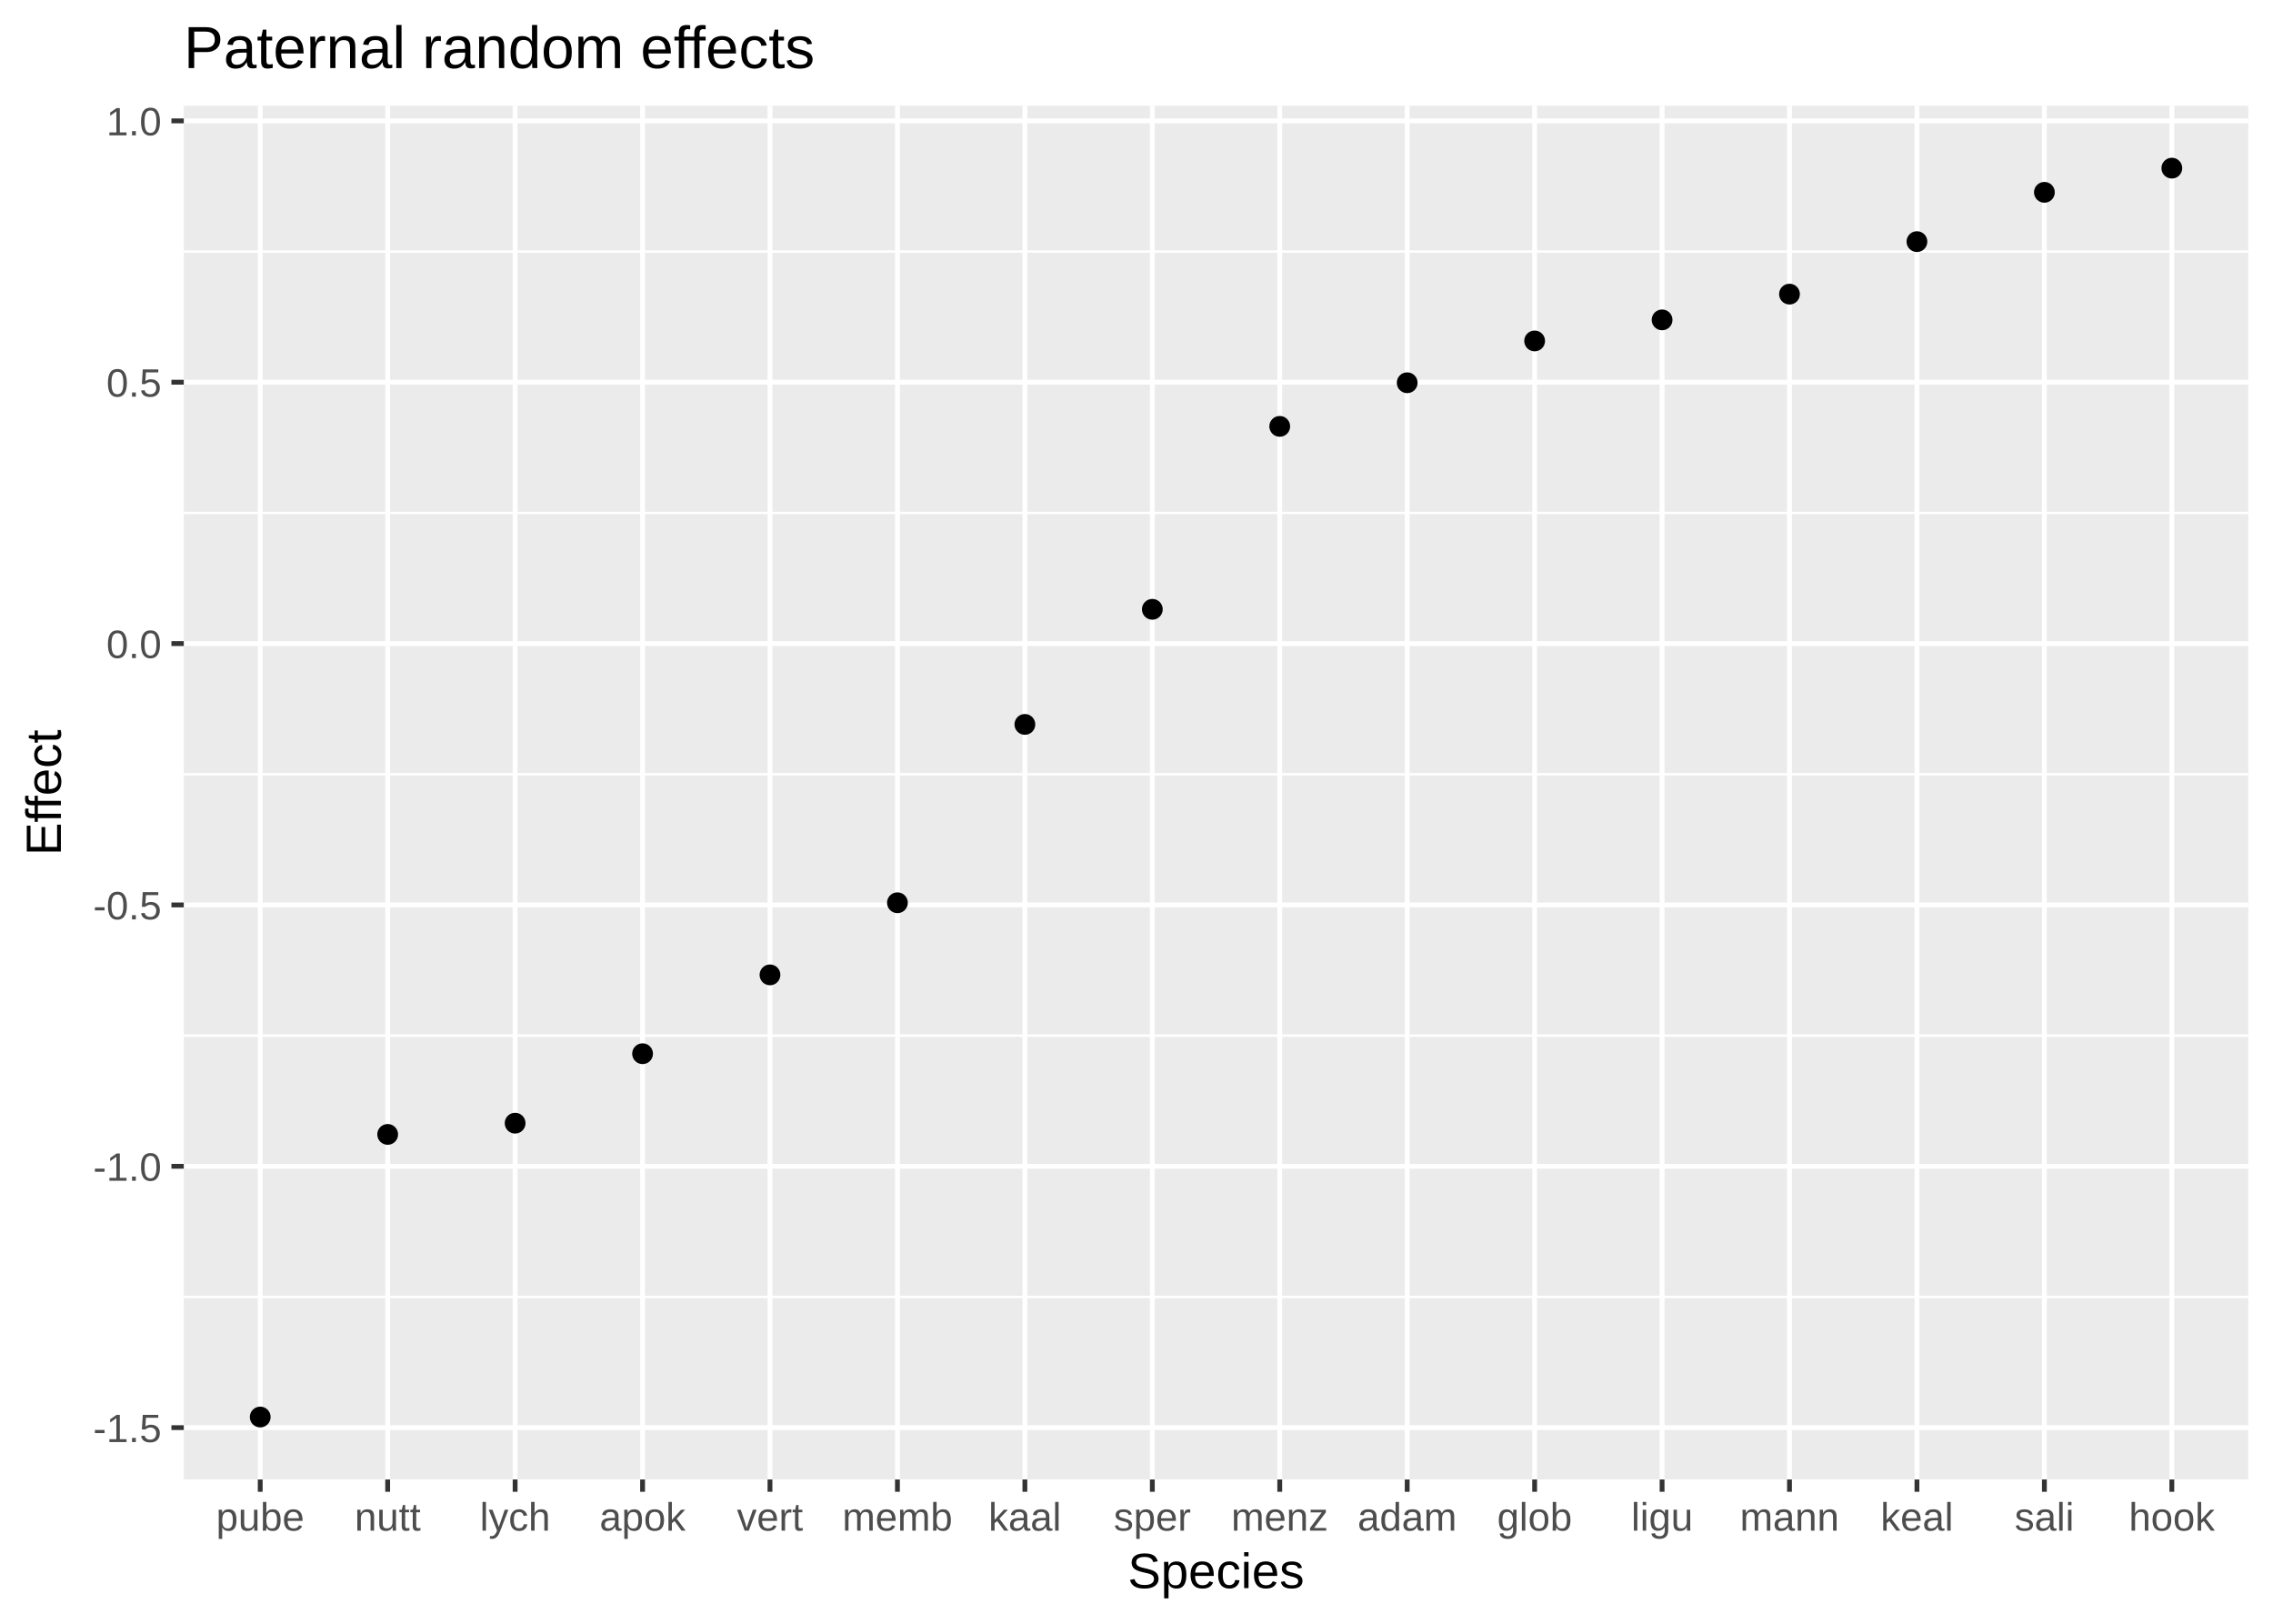
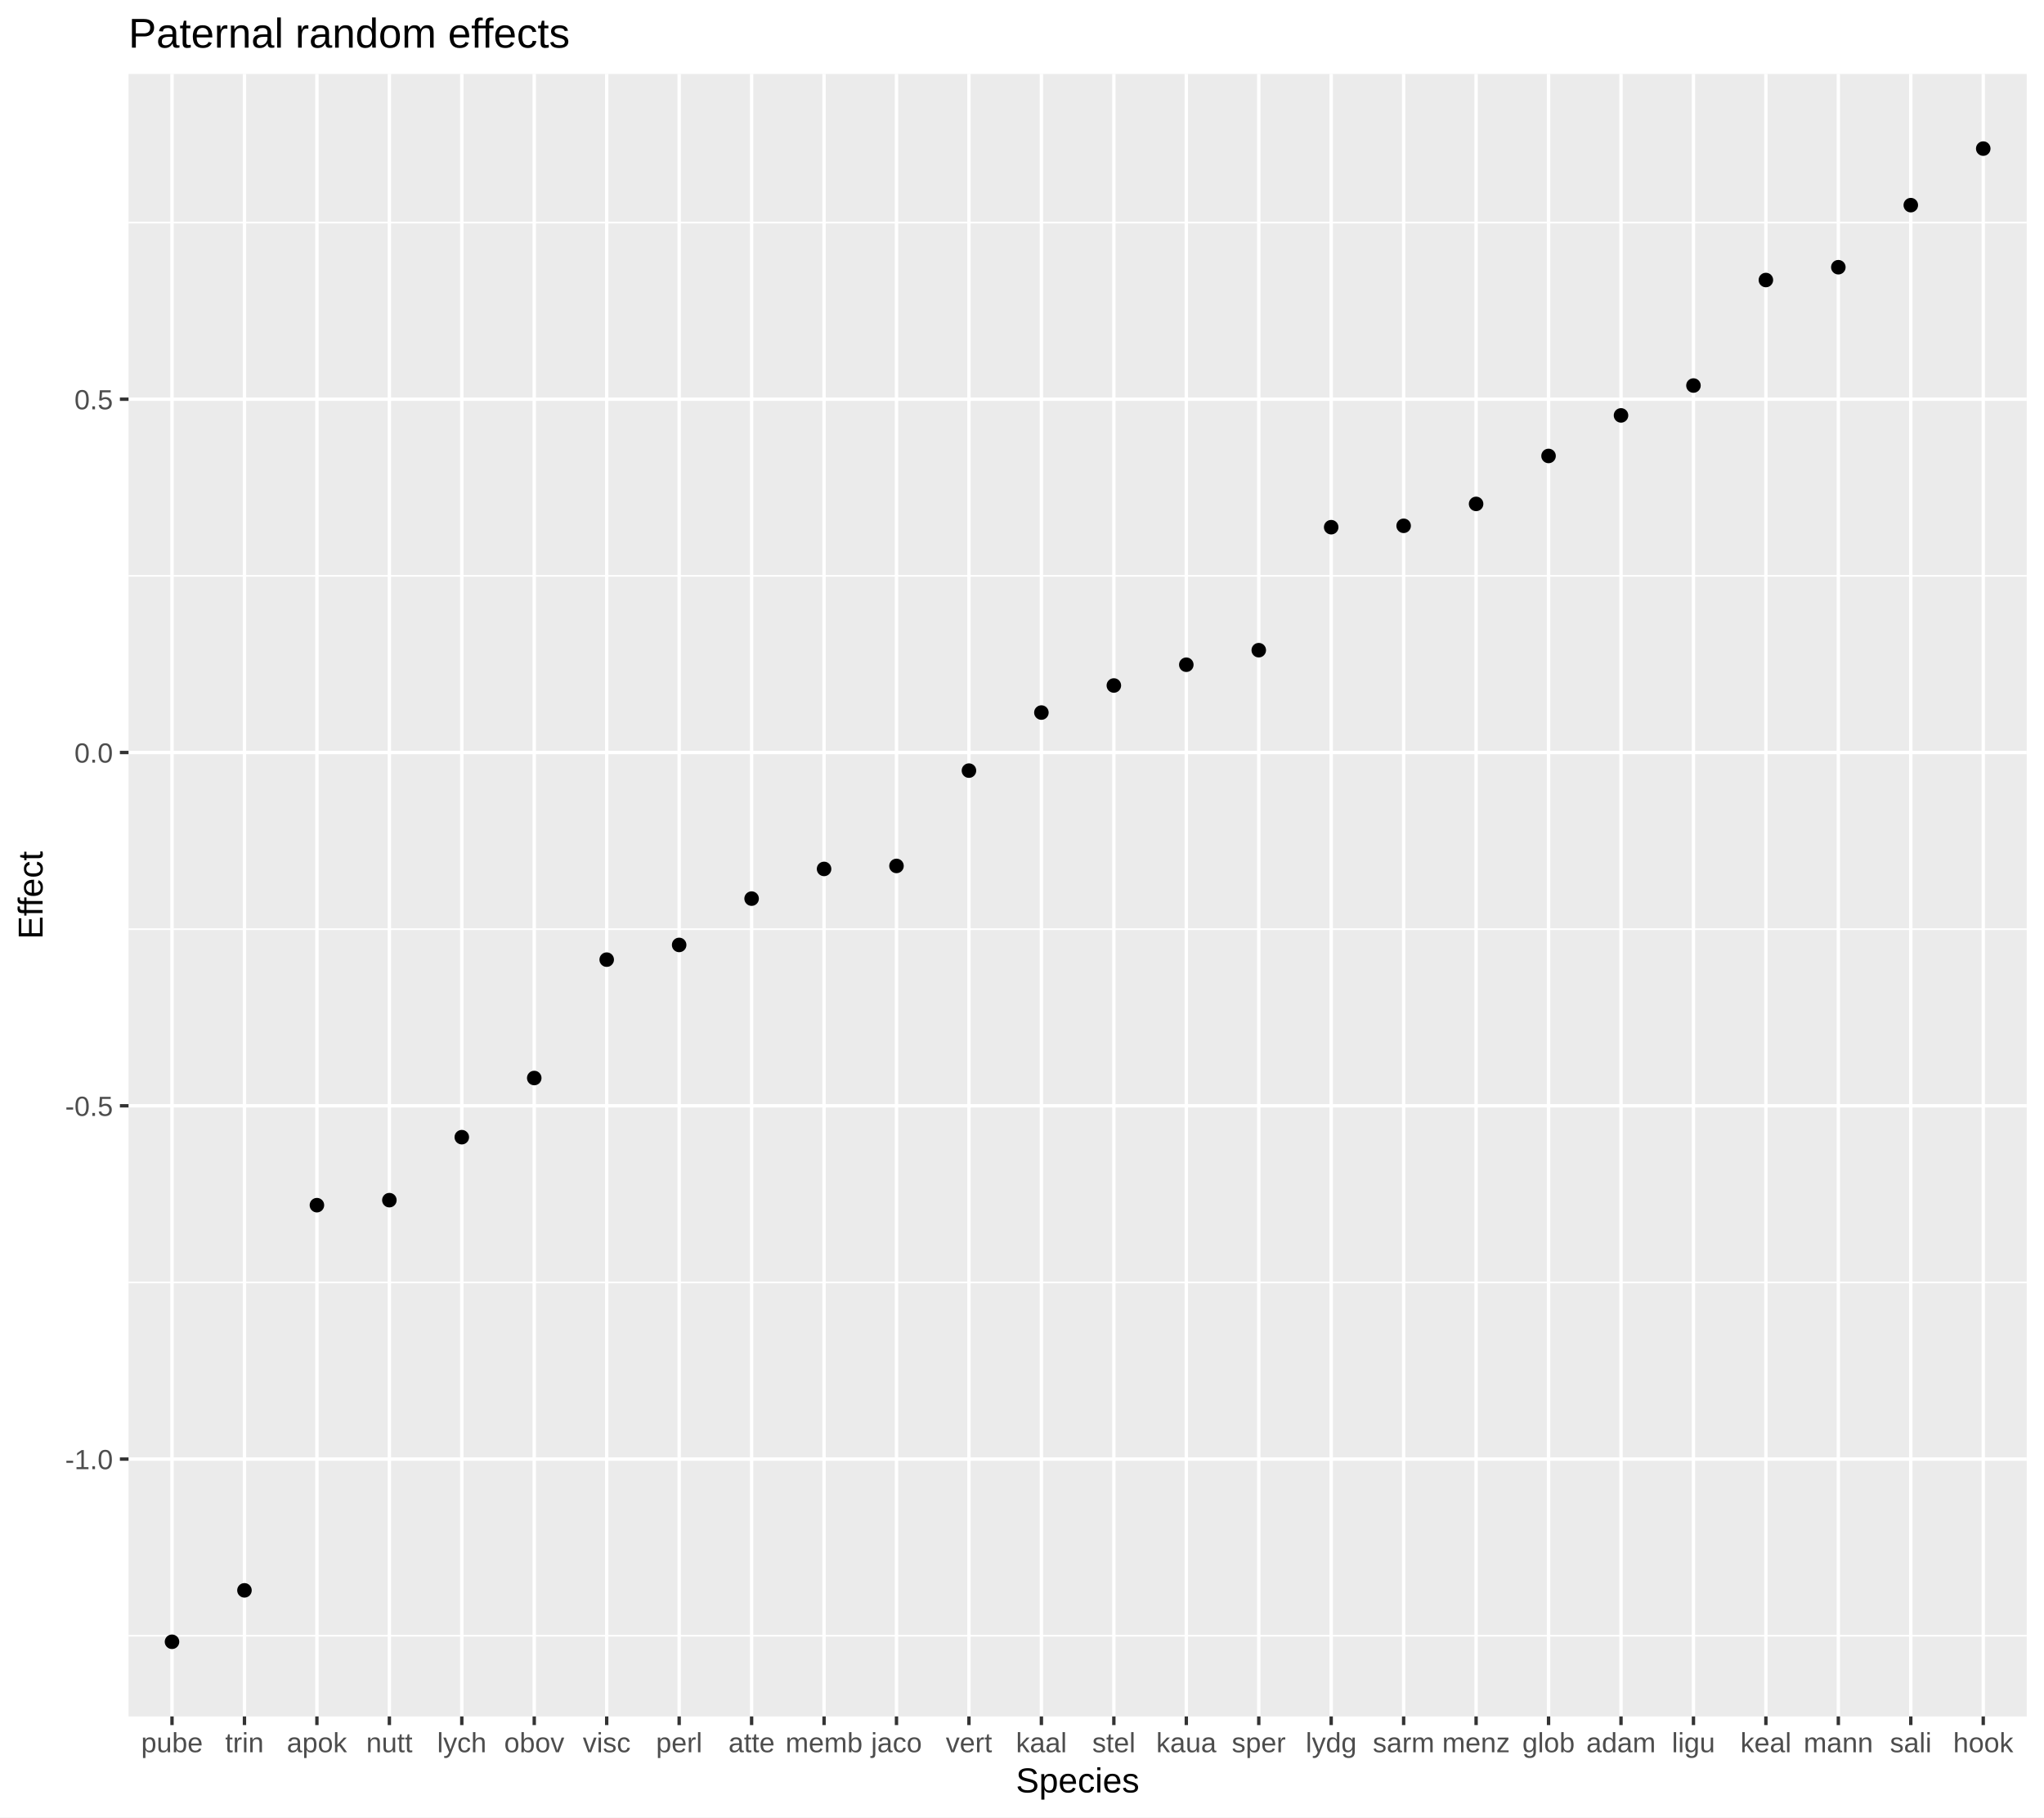
- <svg xmlns="http://www.w3.org/2000/svg" class="svglite" width="504.00pt" height="360.00pt" viewBox="0 0 504.00 360.00">
+ <svg xmlns="http://www.w3.org/2000/svg" class="svglite" width="648.00pt" height="576.00pt" viewBox="0 0 648.00 576.00">
  <defs>
    <style type="text/css">
    .svglite line, .svglite polyline, .svglite polygon, .svglite path, .svglite rect, .svglite circle {
      fill: none;
      stroke: #000000;
      stroke-linecap: round;
      stroke-linejoin: round;
      stroke-miterlimit: 10.00;
    }
    .svglite text {
      white-space: pre;
    }
  </style>
  </defs>
  <rect width="100%" height="100%" style="stroke: none; fill: #FFFFFF;" />
  <defs>
-     <clipPath id="cpMC4wMHw1MDQuMDB8MC4wMHwzNjAuMDA=">
-       <rect x="0.00" y="0.00" width="504.00" height="360.00" />
+     <clipPath id="cpMC4wMHw2NDguMDB8MC4wMHw1NzYuMDA=">
+       <rect x="0.00" y="0.00" width="648.00" height="576.00" />
    </clipPath>
  </defs>
-   <g clip-path="url(#cpMC4wMHw1MDQuMDB8MC4wMHwzNjAuMDA=)">
-     <rect x="0.00" y="0.00" width="504.00" height="360.00" style="stroke-width: 1.07; stroke: #FFFFFF; fill: #FFFFFF;" />
+   <g clip-path="url(#cpMC4wMHw2NDguMDB8MC4wMHw1NzYuMDA=)">
+     <rect x="0.00" y="0.00" width="648.00" height="576.00" style="stroke-width: 1.07; stroke: #FFFFFF; fill: #FFFFFF;" />
  </g>
  <defs>
-     <clipPath id="cpNDAuNzV8NDk4LjUyfDIzLjQ0fDMyOC4wMQ==">
-       <rect x="40.75" y="23.44" width="457.77" height="304.58" />
+     <clipPath id="cpNDAuNzV8NjQyLjUyfDIzLjQ0fDU0NC4wMQ==">
+       <rect x="40.75" y="23.44" width="601.77" height="520.58" />
    </clipPath>
  </defs>
-   <g clip-path="url(#cpNDAuNzV8NDk4LjUyfDIzLjQ0fDMyOC4wMQ==)">
-     <rect x="40.75" y="23.44" width="457.77" height="304.58" style="stroke-width: 1.07; stroke: none; fill: #EBEBEB;" />
-     <polyline points="40.75,287.55 498.52,287.55 " style="stroke-width: 0.53; stroke: #FFFFFF; stroke-linecap: butt;" />
-     <polyline points="40.75,229.61 498.52,229.61 " style="stroke-width: 0.53; stroke: #FFFFFF; stroke-linecap: butt;" />
-     <polyline points="40.75,171.66 498.52,171.66 " style="stroke-width: 0.53; stroke: #FFFFFF; stroke-linecap: butt;" />
-     <polyline points="40.75,113.72 498.52,113.72 " style="stroke-width: 0.53; stroke: #FFFFFF; stroke-linecap: butt;" />
-     <polyline points="40.75,55.77 498.52,55.77 " style="stroke-width: 0.53; stroke: #FFFFFF; stroke-linecap: butt;" />
-     <polyline points="40.75,316.52 498.52,316.52 " style="stroke-width: 1.07; stroke: #FFFFFF; stroke-linecap: butt;" />
-     <polyline points="40.75,258.58 498.52,258.58 " style="stroke-width: 1.07; stroke: #FFFFFF; stroke-linecap: butt;" />
-     <polyline points="40.75,200.63 498.52,200.63 " style="stroke-width: 1.07; stroke: #FFFFFF; stroke-linecap: butt;" />
-     <polyline points="40.75,142.69 498.52,142.69 " style="stroke-width: 1.07; stroke: #FFFFFF; stroke-linecap: butt;" />
-     <polyline points="40.75,84.74 498.52,84.74 " style="stroke-width: 1.07; stroke: #FFFFFF; stroke-linecap: butt;" />
-     <polyline points="40.75,26.80 498.52,26.80 " style="stroke-width: 1.07; stroke: #FFFFFF; stroke-linecap: butt;" />
-     <polyline points="57.70,328.01 57.70,23.44 " style="stroke-width: 1.07; stroke: #FFFFFF; stroke-linecap: butt;" />
-     <polyline points="85.96,328.01 85.96,23.44 " style="stroke-width: 1.07; stroke: #FFFFFF; stroke-linecap: butt;" />
-     <polyline points="114.22,328.01 114.22,23.44 " style="stroke-width: 1.07; stroke: #FFFFFF; stroke-linecap: butt;" />
-     <polyline points="142.48,328.01 142.48,23.44 " style="stroke-width: 1.07; stroke: #FFFFFF; stroke-linecap: butt;" />
-     <polyline points="170.73,328.01 170.73,23.44 " style="stroke-width: 1.07; stroke: #FFFFFF; stroke-linecap: butt;" />
-     <polyline points="198.99,328.01 198.99,23.44 " style="stroke-width: 1.07; stroke: #FFFFFF; stroke-linecap: butt;" />
-     <polyline points="227.25,328.01 227.25,23.44 " style="stroke-width: 1.07; stroke: #FFFFFF; stroke-linecap: butt;" />
-     <polyline points="255.51,328.01 255.51,23.44 " style="stroke-width: 1.07; stroke: #FFFFFF; stroke-linecap: butt;" />
-     <polyline points="283.76,328.01 283.76,23.44 " style="stroke-width: 1.07; stroke: #FFFFFF; stroke-linecap: butt;" />
-     <polyline points="312.02,328.01 312.02,23.44 " style="stroke-width: 1.07; stroke: #FFFFFF; stroke-linecap: butt;" />
-     <polyline points="340.28,328.01 340.28,23.44 " style="stroke-width: 1.07; stroke: #FFFFFF; stroke-linecap: butt;" />
-     <polyline points="368.54,328.01 368.54,23.44 " style="stroke-width: 1.07; stroke: #FFFFFF; stroke-linecap: butt;" />
-     <polyline points="396.79,328.01 396.79,23.44 " style="stroke-width: 1.07; stroke: #FFFFFF; stroke-linecap: butt;" />
-     <polyline points="425.05,328.01 425.05,23.44 " style="stroke-width: 1.07; stroke: #FFFFFF; stroke-linecap: butt;" />
-     <polyline points="453.31,328.01 453.31,23.44 " style="stroke-width: 1.07; stroke: #FFFFFF; stroke-linecap: butt;" />
-     <polyline points="481.57,328.01 481.57,23.44 " style="stroke-width: 1.07; stroke: #FFFFFF; stroke-linecap: butt;" />
-     <circle cx="312.02" cy="84.86" r="1.95" style="stroke-width: 0.71; fill: #000000;" />
-     <circle cx="142.48" cy="233.62" r="1.95" style="stroke-width: 0.71; fill: #000000;" />
-     <circle cx="340.28" cy="75.59" r="1.95" style="stroke-width: 0.71; fill: #000000;" />
-     <circle cx="481.57" cy="37.28" r="1.95" style="stroke-width: 0.71; fill: #000000;" />
-     <circle cx="227.25" cy="160.61" r="1.95" style="stroke-width: 0.71; fill: #000000;" />
-     <circle cx="425.05" cy="53.57" r="1.95" style="stroke-width: 0.71; fill: #000000;" />
-     <circle cx="368.54" cy="70.92" r="1.95" style="stroke-width: 0.71; fill: #000000;" />
-     <circle cx="114.22" cy="249.02" r="1.95" style="stroke-width: 0.71; fill: #000000;" />
-     <circle cx="396.79" cy="65.21" r="1.95" style="stroke-width: 0.71; fill: #000000;" />
-     <circle cx="198.99" cy="200.15" r="1.95" style="stroke-width: 0.71; fill: #000000;" />
-     <circle cx="283.76" cy="94.53" r="1.95" style="stroke-width: 0.71; fill: #000000;" />
-     <circle cx="85.96" cy="251.51" r="1.95" style="stroke-width: 0.71; fill: #000000;" />
-     <circle cx="57.70" cy="314.17" r="1.95" style="stroke-width: 0.71; fill: #000000;" />
-     <circle cx="453.31" cy="42.64" r="1.95" style="stroke-width: 0.71; fill: #000000;" />
-     <circle cx="255.51" cy="135.09" r="1.95" style="stroke-width: 0.71; fill: #000000;" />
-     <circle cx="170.73" cy="216.14" r="1.95" style="stroke-width: 0.71; fill: #000000;" />
+   <g clip-path="url(#cpNDAuNzV8NjQyLjUyfDIzLjQ0fDU0NC4wMQ==)">
+     <rect x="40.75" y="23.44" width="601.77" height="520.58" style="stroke-width: 1.07; stroke: none; fill: #EBEBEB;" />
+     <polyline points="40.75,518.43 642.52,518.43 " style="stroke-width: 0.53; stroke: #FFFFFF; stroke-linecap: butt;" />
+     <polyline points="40.75,406.46 642.52,406.46 " style="stroke-width: 0.53; stroke: #FFFFFF; stroke-linecap: butt;" />
+     <polyline points="40.75,294.49 642.52,294.49 " style="stroke-width: 0.53; stroke: #FFFFFF; stroke-linecap: butt;" />
+     <polyline points="40.75,182.51 642.52,182.51 " style="stroke-width: 0.53; stroke: #FFFFFF; stroke-linecap: butt;" />
+     <polyline points="40.75,70.54 642.52,70.54 " style="stroke-width: 0.53; stroke: #FFFFFF; stroke-linecap: butt;" />
+     <polyline points="40.75,462.44 642.52,462.44 " style="stroke-width: 1.07; stroke: #FFFFFF; stroke-linecap: butt;" />
+     <polyline points="40.75,350.47 642.52,350.47 " style="stroke-width: 1.07; stroke: #FFFFFF; stroke-linecap: butt;" />
+     <polyline points="40.75,238.50 642.52,238.50 " style="stroke-width: 1.07; stroke: #FFFFFF; stroke-linecap: butt;" />
+     <polyline points="40.75,126.53 642.52,126.53 " style="stroke-width: 1.07; stroke: #FFFFFF; stroke-linecap: butt;" />
+     <polyline points="54.53,544.01 54.53,23.44 " style="stroke-width: 1.07; stroke: #FFFFFF; stroke-linecap: butt;" />
+     <polyline points="77.50,544.01 77.50,23.44 " style="stroke-width: 1.07; stroke: #FFFFFF; stroke-linecap: butt;" />
+     <polyline points="100.47,544.01 100.47,23.44 " style="stroke-width: 1.07; stroke: #FFFFFF; stroke-linecap: butt;" />
+     <polyline points="123.44,544.01 123.44,23.44 " style="stroke-width: 1.07; stroke: #FFFFFF; stroke-linecap: butt;" />
+     <polyline points="146.40,544.01 146.40,23.44 " style="stroke-width: 1.07; stroke: #FFFFFF; stroke-linecap: butt;" />
+     <polyline points="169.37,544.01 169.37,23.44 " style="stroke-width: 1.07; stroke: #FFFFFF; stroke-linecap: butt;" />
+     <polyline points="192.34,544.01 192.34,23.44 " style="stroke-width: 1.07; stroke: #FFFFFF; stroke-linecap: butt;" />
+     <polyline points="215.31,544.01 215.31,23.44 " style="stroke-width: 1.07; stroke: #FFFFFF; stroke-linecap: butt;" />
+     <polyline points="238.28,544.01 238.28,23.44 " style="stroke-width: 1.07; stroke: #FFFFFF; stroke-linecap: butt;" />
+     <polyline points="261.25,544.01 261.25,23.44 " style="stroke-width: 1.07; stroke: #FFFFFF; stroke-linecap: butt;" />
+     <polyline points="284.21,544.01 284.21,23.44 " style="stroke-width: 1.07; stroke: #FFFFFF; stroke-linecap: butt;" />
+     <polyline points="307.18,544.01 307.18,23.44 " style="stroke-width: 1.07; stroke: #FFFFFF; stroke-linecap: butt;" />
+     <polyline points="330.15,544.01 330.15,23.44 " style="stroke-width: 1.07; stroke: #FFFFFF; stroke-linecap: butt;" />
+     <polyline points="353.12,544.01 353.12,23.44 " style="stroke-width: 1.07; stroke: #FFFFFF; stroke-linecap: butt;" />
+     <polyline points="376.09,544.01 376.09,23.44 " style="stroke-width: 1.07; stroke: #FFFFFF; stroke-linecap: butt;" />
+     <polyline points="399.06,544.01 399.06,23.44 " style="stroke-width: 1.07; stroke: #FFFFFF; stroke-linecap: butt;" />
+     <polyline points="422.02,544.01 422.02,23.44 " style="stroke-width: 1.07; stroke: #FFFFFF; stroke-linecap: butt;" />
+     <polyline points="444.99,544.01 444.99,23.44 " style="stroke-width: 1.07; stroke: #FFFFFF; stroke-linecap: butt;" />
+     <polyline points="467.96,544.01 467.96,23.44 " style="stroke-width: 1.07; stroke: #FFFFFF; stroke-linecap: butt;" />
+     <polyline points="490.93,544.01 490.93,23.44 " style="stroke-width: 1.07; stroke: #FFFFFF; stroke-linecap: butt;" />
+     <polyline points="513.90,544.01 513.90,23.44 " style="stroke-width: 1.07; stroke: #FFFFFF; stroke-linecap: butt;" />
+     <polyline points="536.87,544.01 536.87,23.44 " style="stroke-width: 1.07; stroke: #FFFFFF; stroke-linecap: butt;" />
+     <polyline points="559.83,544.01 559.83,23.44 " style="stroke-width: 1.07; stroke: #FFFFFF; stroke-linecap: butt;" />
+     <polyline points="582.80,544.01 582.80,23.44 " style="stroke-width: 1.07; stroke: #FFFFFF; stroke-linecap: butt;" />
+     <polyline points="605.77,544.01 605.77,23.44 " style="stroke-width: 1.07; stroke: #FFFFFF; stroke-linecap: butt;" />
+     <polyline points="628.74,544.01 628.74,23.44 " style="stroke-width: 1.07; stroke: #FFFFFF; stroke-linecap: butt;" />
+     <circle cx="513.90" cy="131.66" r="1.95" style="stroke-width: 0.71; fill: #000000;" />
+     <circle cx="100.47" cy="381.97" r="1.95" style="stroke-width: 0.71; fill: #000000;" />
+     <circle cx="238.28" cy="284.81" r="1.95" style="stroke-width: 0.71; fill: #000000;" />
+     <circle cx="490.93" cy="144.51" r="1.95" style="stroke-width: 0.71; fill: #000000;" />
+     <circle cx="628.74" cy="47.10" r="1.95" style="stroke-width: 0.71; fill: #000000;" />
+     <circle cx="284.21" cy="274.45" r="1.95" style="stroke-width: 0.71; fill: #000000;" />
+     <circle cx="330.15" cy="225.84" r="1.95" style="stroke-width: 0.71; fill: #000000;" />
+     <circle cx="376.09" cy="210.68" r="1.95" style="stroke-width: 0.71; fill: #000000;" />
+     <circle cx="559.83" cy="88.75" r="1.95" style="stroke-width: 0.71; fill: #000000;" />
+     <circle cx="536.87" cy="122.19" r="1.95" style="stroke-width: 0.71; fill: #000000;" />
+     <circle cx="146.40" cy="360.42" r="1.95" style="stroke-width: 0.71; fill: #000000;" />
+     <circle cx="422.02" cy="167.09" r="1.95" style="stroke-width: 0.71; fill: #000000;" />
+     <circle cx="582.80" cy="84.69" r="1.95" style="stroke-width: 0.71; fill: #000000;" />
+     <circle cx="261.25" cy="275.40" r="1.95" style="stroke-width: 0.71; fill: #000000;" />
+     <circle cx="467.96" cy="159.71" r="1.95" style="stroke-width: 0.71; fill: #000000;" />
+     <circle cx="123.44" cy="380.38" r="1.95" style="stroke-width: 0.71; fill: #000000;" />
+     <circle cx="169.37" cy="341.67" r="1.95" style="stroke-width: 0.71; fill: #000000;" />
+     <circle cx="215.31" cy="299.49" r="1.95" style="stroke-width: 0.71; fill: #000000;" />
+     <circle cx="54.53" cy="520.35" r="1.95" style="stroke-width: 0.71; fill: #000000;" />
+     <circle cx="605.77" cy="65.02" r="1.95" style="stroke-width: 0.71; fill: #000000;" />
+     <circle cx="444.99" cy="166.65" r="1.95" style="stroke-width: 0.71; fill: #000000;" />
+     <circle cx="399.06" cy="206.07" r="1.95" style="stroke-width: 0.71; fill: #000000;" />
+     <circle cx="353.12" cy="217.26" r="1.95" style="stroke-width: 0.71; fill: #000000;" />
+     <circle cx="77.50" cy="504.05" r="1.95" style="stroke-width: 0.71; fill: #000000;" />
+     <circle cx="307.18" cy="244.24" r="1.95" style="stroke-width: 0.71; fill: #000000;" />
+     <circle cx="192.34" cy="304.15" r="1.95" style="stroke-width: 0.71; fill: #000000;" />
  </g>
-   <g clip-path="url(#cpMC4wMHw1MDQuMDB8MC4wMHwzNjAuMDA=)">
-     <text x="35.82" y="319.73" text-anchor="end" style="font-size: 8.80px;fill: #4D4D4D; font-family: &quot;Arial&quot;;">-1.5</text>
-     <text x="35.82" y="261.79" text-anchor="end" style="font-size: 8.80px;fill: #4D4D4D; font-family: &quot;Arial&quot;;">-1.0</text>
-     <text x="35.82" y="203.84" text-anchor="end" style="font-size: 8.80px;fill: #4D4D4D; font-family: &quot;Arial&quot;;">-0.5</text>
-     <text x="35.82" y="145.90" text-anchor="end" style="font-size: 8.80px;fill: #4D4D4D; font-family: &quot;Arial&quot;;">0.0</text>
-     <text x="35.82" y="87.95" text-anchor="end" style="font-size: 8.80px;fill: #4D4D4D; font-family: &quot;Arial&quot;;">0.5</text>
-     <text x="35.82" y="30.01" text-anchor="end" style="font-size: 8.80px;fill: #4D4D4D; font-family: &quot;Arial&quot;;">1.0</text>
-     <polyline points="38.01,316.52 40.75,316.52 " style="stroke-width: 1.07; stroke: #333333; stroke-linecap: butt;" />
-     <polyline points="38.01,258.58 40.75,258.58 " style="stroke-width: 1.07; stroke: #333333; stroke-linecap: butt;" />
-     <polyline points="38.01,200.63 40.75,200.63 " style="stroke-width: 1.07; stroke: #333333; stroke-linecap: butt;" />
-     <polyline points="38.01,142.69 40.75,142.69 " style="stroke-width: 1.07; stroke: #333333; stroke-linecap: butt;" />
-     <polyline points="38.01,84.74 40.75,84.74 " style="stroke-width: 1.07; stroke: #333333; stroke-linecap: butt;" />
-     <polyline points="38.01,26.80 40.75,26.80 " style="stroke-width: 1.07; stroke: #333333; stroke-linecap: butt;" />
-     <polyline points="57.70,330.75 57.70,328.01 " style="stroke-width: 1.07; stroke: #333333; stroke-linecap: butt;" />
-     <polyline points="85.96,330.75 85.96,328.01 " style="stroke-width: 1.07; stroke: #333333; stroke-linecap: butt;" />
-     <polyline points="114.22,330.75 114.22,328.01 " style="stroke-width: 1.07; stroke: #333333; stroke-linecap: butt;" />
-     <polyline points="142.48,330.75 142.48,328.01 " style="stroke-width: 1.07; stroke: #333333; stroke-linecap: butt;" />
-     <polyline points="170.73,330.75 170.73,328.01 " style="stroke-width: 1.07; stroke: #333333; stroke-linecap: butt;" />
-     <polyline points="198.99,330.75 198.99,328.01 " style="stroke-width: 1.07; stroke: #333333; stroke-linecap: butt;" />
-     <polyline points="227.25,330.75 227.25,328.01 " style="stroke-width: 1.07; stroke: #333333; stroke-linecap: butt;" />
-     <polyline points="255.51,330.75 255.51,328.01 " style="stroke-width: 1.07; stroke: #333333; stroke-linecap: butt;" />
-     <polyline points="283.76,330.75 283.76,328.01 " style="stroke-width: 1.07; stroke: #333333; stroke-linecap: butt;" />
-     <polyline points="312.02,330.75 312.02,328.01 " style="stroke-width: 1.07; stroke: #333333; stroke-linecap: butt;" />
-     <polyline points="340.28,330.75 340.28,328.01 " style="stroke-width: 1.07; stroke: #333333; stroke-linecap: butt;" />
-     <polyline points="368.54,330.75 368.54,328.01 " style="stroke-width: 1.07; stroke: #333333; stroke-linecap: butt;" />
-     <polyline points="396.79,330.75 396.79,328.01 " style="stroke-width: 1.07; stroke: #333333; stroke-linecap: butt;" />
-     <polyline points="425.05,330.75 425.05,328.01 " style="stroke-width: 1.07; stroke: #333333; stroke-linecap: butt;" />
-     <polyline points="453.31,330.75 453.31,328.01 " style="stroke-width: 1.07; stroke: #333333; stroke-linecap: butt;" />
-     <polyline points="481.57,330.75 481.57,328.01 " style="stroke-width: 1.07; stroke: #333333; stroke-linecap: butt;" />
-     <text x="57.70" y="339.36" text-anchor="middle" style="font-size: 8.80px;fill: #4D4D4D; font-family: &quot;Arial&quot;;">pube</text>
-     <text x="85.96" y="339.36" text-anchor="middle" style="font-size: 8.80px;fill: #4D4D4D; font-family: &quot;Arial&quot;;">nutt</text>
-     <text x="114.22" y="339.36" text-anchor="middle" style="font-size: 8.80px;fill: #4D4D4D; font-family: &quot;Arial&quot;;">lych</text>
-     <text x="142.48" y="339.36" text-anchor="middle" style="font-size: 8.80px;fill: #4D4D4D; font-family: &quot;Arial&quot;;">apok</text>
-     <text x="170.73" y="339.36" text-anchor="middle" style="font-size: 8.80px;fill: #4D4D4D; font-family: &quot;Arial&quot;;">vert</text>
-     <text x="198.99" y="339.36" text-anchor="middle" style="font-size: 8.80px;fill: #4D4D4D; font-family: &quot;Arial&quot;;">memb</text>
-     <text x="227.25" y="339.36" text-anchor="middle" style="font-size: 8.80px;fill: #4D4D4D; font-family: &quot;Arial&quot;;">kaal</text>
-     <text x="255.51" y="339.36" text-anchor="middle" style="font-size: 8.80px;fill: #4D4D4D; font-family: &quot;Arial&quot;;">sper</text>
-     <text x="283.76" y="339.36" text-anchor="middle" style="font-size: 8.80px;fill: #4D4D4D; font-family: &quot;Arial&quot;;">menz</text>
-     <text x="312.02" y="339.36" text-anchor="middle" style="font-size: 8.80px;fill: #4D4D4D; font-family: &quot;Arial&quot;;">adam</text>
-     <text x="340.28" y="339.36" text-anchor="middle" style="font-size: 8.80px;fill: #4D4D4D; font-family: &quot;Arial&quot;;">glob</text>
-     <text x="368.54" y="339.36" text-anchor="middle" style="font-size: 8.80px;fill: #4D4D4D; font-family: &quot;Arial&quot;;">ligu</text>
-     <text x="396.79" y="339.36" text-anchor="middle" style="font-size: 8.80px;fill: #4D4D4D; font-family: &quot;Arial&quot;;">mann</text>
-     <text x="425.05" y="339.36" text-anchor="middle" style="font-size: 8.80px;fill: #4D4D4D; font-family: &quot;Arial&quot;;">keal</text>
-     <text x="453.31" y="339.36" text-anchor="middle" style="font-size: 8.80px;fill: #4D4D4D; font-family: &quot;Arial&quot;;">sali</text>
-     <text x="481.57" y="339.36" text-anchor="middle" style="font-size: 8.80px;fill: #4D4D4D; font-family: &quot;Arial&quot;;">hook</text>
-     <text x="269.63" y="352.10" text-anchor="middle" style="font-size: 11.00px; font-family: &quot;Arial&quot;;">Species</text>
-     <text transform="translate(13.50,175.73) rotate(-90)" text-anchor="middle" style="font-size: 11.00px; font-family: &quot;Arial&quot;;">Effect</text>
+   <g clip-path="url(#cpMC4wMHw2NDguMDB8MC4wMHw1NzYuMDA=)">
+     <text x="35.82" y="465.65" text-anchor="end" style="font-size: 8.80px;fill: #4D4D4D; font-family: &quot;Arial&quot;;">-1.0</text>
+     <text x="35.82" y="353.68" text-anchor="end" style="font-size: 8.80px;fill: #4D4D4D; font-family: &quot;Arial&quot;;">-0.5</text>
+     <text x="35.82" y="241.71" text-anchor="end" style="font-size: 8.80px;fill: #4D4D4D; font-family: &quot;Arial&quot;;">0.0</text>
+     <text x="35.82" y="129.73" text-anchor="end" style="font-size: 8.80px;fill: #4D4D4D; font-family: &quot;Arial&quot;;">0.5</text>
+     <polyline points="38.01,462.44 40.75,462.44 " style="stroke-width: 1.07; stroke: #333333; stroke-linecap: butt;" />
+     <polyline points="38.01,350.47 40.75,350.47 " style="stroke-width: 1.07; stroke: #333333; stroke-linecap: butt;" />
+     <polyline points="38.01,238.50 40.75,238.50 " style="stroke-width: 1.07; stroke: #333333; stroke-linecap: butt;" />
+     <polyline points="38.01,126.53 40.75,126.53 " style="stroke-width: 1.07; stroke: #333333; stroke-linecap: butt;" />
+     <polyline points="54.53,546.75 54.53,544.01 " style="stroke-width: 1.07; stroke: #333333; stroke-linecap: butt;" />
+     <polyline points="77.50,546.75 77.50,544.01 " style="stroke-width: 1.07; stroke: #333333; stroke-linecap: butt;" />
+     <polyline points="100.47,546.75 100.47,544.01 " style="stroke-width: 1.07; stroke: #333333; stroke-linecap: butt;" />
+     <polyline points="123.44,546.75 123.44,544.01 " style="stroke-width: 1.07; stroke: #333333; stroke-linecap: butt;" />
+     <polyline points="146.40,546.75 146.40,544.01 " style="stroke-width: 1.07; stroke: #333333; stroke-linecap: butt;" />
+     <polyline points="169.37,546.75 169.37,544.01 " style="stroke-width: 1.07; stroke: #333333; stroke-linecap: butt;" />
+     <polyline points="192.34,546.75 192.34,544.01 " style="stroke-width: 1.07; stroke: #333333; stroke-linecap: butt;" />
+     <polyline points="215.31,546.75 215.31,544.01 " style="stroke-width: 1.07; stroke: #333333; stroke-linecap: butt;" />
+     <polyline points="238.28,546.75 238.28,544.01 " style="stroke-width: 1.07; stroke: #333333; stroke-linecap: butt;" />
+     <polyline points="261.25,546.75 261.25,544.01 " style="stroke-width: 1.07; stroke: #333333; stroke-linecap: butt;" />
+     <polyline points="284.21,546.75 284.21,544.01 " style="stroke-width: 1.07; stroke: #333333; stroke-linecap: butt;" />
+     <polyline points="307.18,546.75 307.18,544.01 " style="stroke-width: 1.07; stroke: #333333; stroke-linecap: butt;" />
+     <polyline points="330.15,546.75 330.15,544.01 " style="stroke-width: 1.07; stroke: #333333; stroke-linecap: butt;" />
+     <polyline points="353.12,546.75 353.12,544.01 " style="stroke-width: 1.07; stroke: #333333; stroke-linecap: butt;" />
+     <polyline points="376.09,546.75 376.09,544.01 " style="stroke-width: 1.07; stroke: #333333; stroke-linecap: butt;" />
+     <polyline points="399.06,546.75 399.06,544.01 " style="stroke-width: 1.07; stroke: #333333; stroke-linecap: butt;" />
+     <polyline points="422.02,546.75 422.02,544.01 " style="stroke-width: 1.07; stroke: #333333; stroke-linecap: butt;" />
+     <polyline points="444.99,546.75 444.99,544.01 " style="stroke-width: 1.07; stroke: #333333; stroke-linecap: butt;" />
+     <polyline points="467.96,546.75 467.96,544.01 " style="stroke-width: 1.07; stroke: #333333; stroke-linecap: butt;" />
+     <polyline points="490.93,546.75 490.93,544.01 " style="stroke-width: 1.07; stroke: #333333; stroke-linecap: butt;" />
+     <polyline points="513.90,546.75 513.90,544.01 " style="stroke-width: 1.07; stroke: #333333; stroke-linecap: butt;" />
+     <polyline points="536.87,546.75 536.87,544.01 " style="stroke-width: 1.07; stroke: #333333; stroke-linecap: butt;" />
+     <polyline points="559.83,546.75 559.83,544.01 " style="stroke-width: 1.07; stroke: #333333; stroke-linecap: butt;" />
+     <polyline points="582.80,546.75 582.80,544.01 " style="stroke-width: 1.07; stroke: #333333; stroke-linecap: butt;" />
+     <polyline points="605.77,546.75 605.77,544.01 " style="stroke-width: 1.07; stroke: #333333; stroke-linecap: butt;" />
+     <polyline points="628.74,546.75 628.74,544.01 " style="stroke-width: 1.07; stroke: #333333; stroke-linecap: butt;" />
+     <text x="54.53" y="555.36" text-anchor="middle" style="font-size: 8.80px;fill: #4D4D4D; font-family: &quot;Arial&quot;;">pube</text>
+     <text x="77.50" y="555.36" text-anchor="middle" style="font-size: 8.80px;fill: #4D4D4D; font-family: &quot;Arial&quot;;">trin</text>
+     <text x="100.47" y="555.36" text-anchor="middle" style="font-size: 8.80px;fill: #4D4D4D; font-family: &quot;Arial&quot;;">apok</text>
+     <text x="123.44" y="555.36" text-anchor="middle" style="font-size: 8.80px;fill: #4D4D4D; font-family: &quot;Arial&quot;;">nutt</text>
+     <text x="146.40" y="555.36" text-anchor="middle" style="font-size: 8.80px;fill: #4D4D4D; font-family: &quot;Arial&quot;;">lych</text>
+     <text x="169.37" y="555.36" text-anchor="middle" style="font-size: 8.80px;fill: #4D4D4D; font-family: &quot;Arial&quot;;">obov</text>
+     <text x="192.34" y="555.36" text-anchor="middle" style="font-size: 8.80px;fill: #4D4D4D; font-family: &quot;Arial&quot;;">visc</text>
+     <text x="215.31" y="555.36" text-anchor="middle" style="font-size: 8.80px;fill: #4D4D4D; font-family: &quot;Arial&quot;;">perl</text>
+     <text x="238.28" y="555.36" text-anchor="middle" style="font-size: 8.80px;fill: #4D4D4D; font-family: &quot;Arial&quot;;">atte</text>
+     <text x="261.25" y="555.36" text-anchor="middle" style="font-size: 8.80px;fill: #4D4D4D; font-family: &quot;Arial&quot;;">memb</text>
+     <text x="284.21" y="555.36" text-anchor="middle" style="font-size: 8.80px;fill: #4D4D4D; font-family: &quot;Arial&quot;;">jaco</text>
+     <text x="307.18" y="555.36" text-anchor="middle" style="font-size: 8.80px;fill: #4D4D4D; font-family: &quot;Arial&quot;;">vert</text>
+     <text x="330.15" y="555.36" text-anchor="middle" style="font-size: 8.80px;fill: #4D4D4D; font-family: &quot;Arial&quot;;">kaal</text>
+     <text x="353.12" y="555.36" text-anchor="middle" style="font-size: 8.80px;fill: #4D4D4D; font-family: &quot;Arial&quot;;">stel</text>
+     <text x="376.09" y="555.36" text-anchor="middle" style="font-size: 8.80px;fill: #4D4D4D; font-family: &quot;Arial&quot;;">kaua</text>
+     <text x="399.06" y="555.36" text-anchor="middle" style="font-size: 8.80px;fill: #4D4D4D; font-family: &quot;Arial&quot;;">sper</text>
+     <text x="422.02" y="555.36" text-anchor="middle" style="font-size: 8.80px;fill: #4D4D4D; font-family: &quot;Arial&quot;;">lydg</text>
+     <text x="444.99" y="555.36" text-anchor="middle" style="font-size: 8.80px;fill: #4D4D4D; font-family: &quot;Arial&quot;;">sarm</text>
+     <text x="467.96" y="555.36" text-anchor="middle" style="font-size: 8.80px;fill: #4D4D4D; font-family: &quot;Arial&quot;;">menz</text>
+     <text x="490.93" y="555.36" text-anchor="middle" style="font-size: 8.80px;fill: #4D4D4D; font-family: &quot;Arial&quot;;">glob</text>
+     <text x="513.90" y="555.36" text-anchor="middle" style="font-size: 8.80px;fill: #4D4D4D; font-family: &quot;Arial&quot;;">adam</text>
+     <text x="536.87" y="555.36" text-anchor="middle" style="font-size: 8.80px;fill: #4D4D4D; font-family: &quot;Arial&quot;;">ligu</text>
+     <text x="559.83" y="555.36" text-anchor="middle" style="font-size: 8.80px;fill: #4D4D4D; font-family: &quot;Arial&quot;;">keal</text>
+     <text x="582.80" y="555.36" text-anchor="middle" style="font-size: 8.80px;fill: #4D4D4D; font-family: &quot;Arial&quot;;">mann</text>
+     <text x="605.77" y="555.36" text-anchor="middle" style="font-size: 8.80px;fill: #4D4D4D; font-family: &quot;Arial&quot;;">sali</text>
+     <text x="628.74" y="555.36" text-anchor="middle" style="font-size: 8.80px;fill: #4D4D4D; font-family: &quot;Arial&quot;;">hook</text>
+     <text x="341.63" y="568.10" text-anchor="middle" style="font-size: 11.00px; font-family: &quot;Arial&quot;;">Species</text>
+     <text transform="translate(13.50,283.73) rotate(-90)" text-anchor="middle" style="font-size: 11.00px; font-family: &quot;Arial&quot;;">Effect</text>
    <text x="40.75" y="15.10" style="font-size: 13.20px; font-family: &quot;Arial&quot;;">Paternal random effects</text>
  </g>
</svg>
